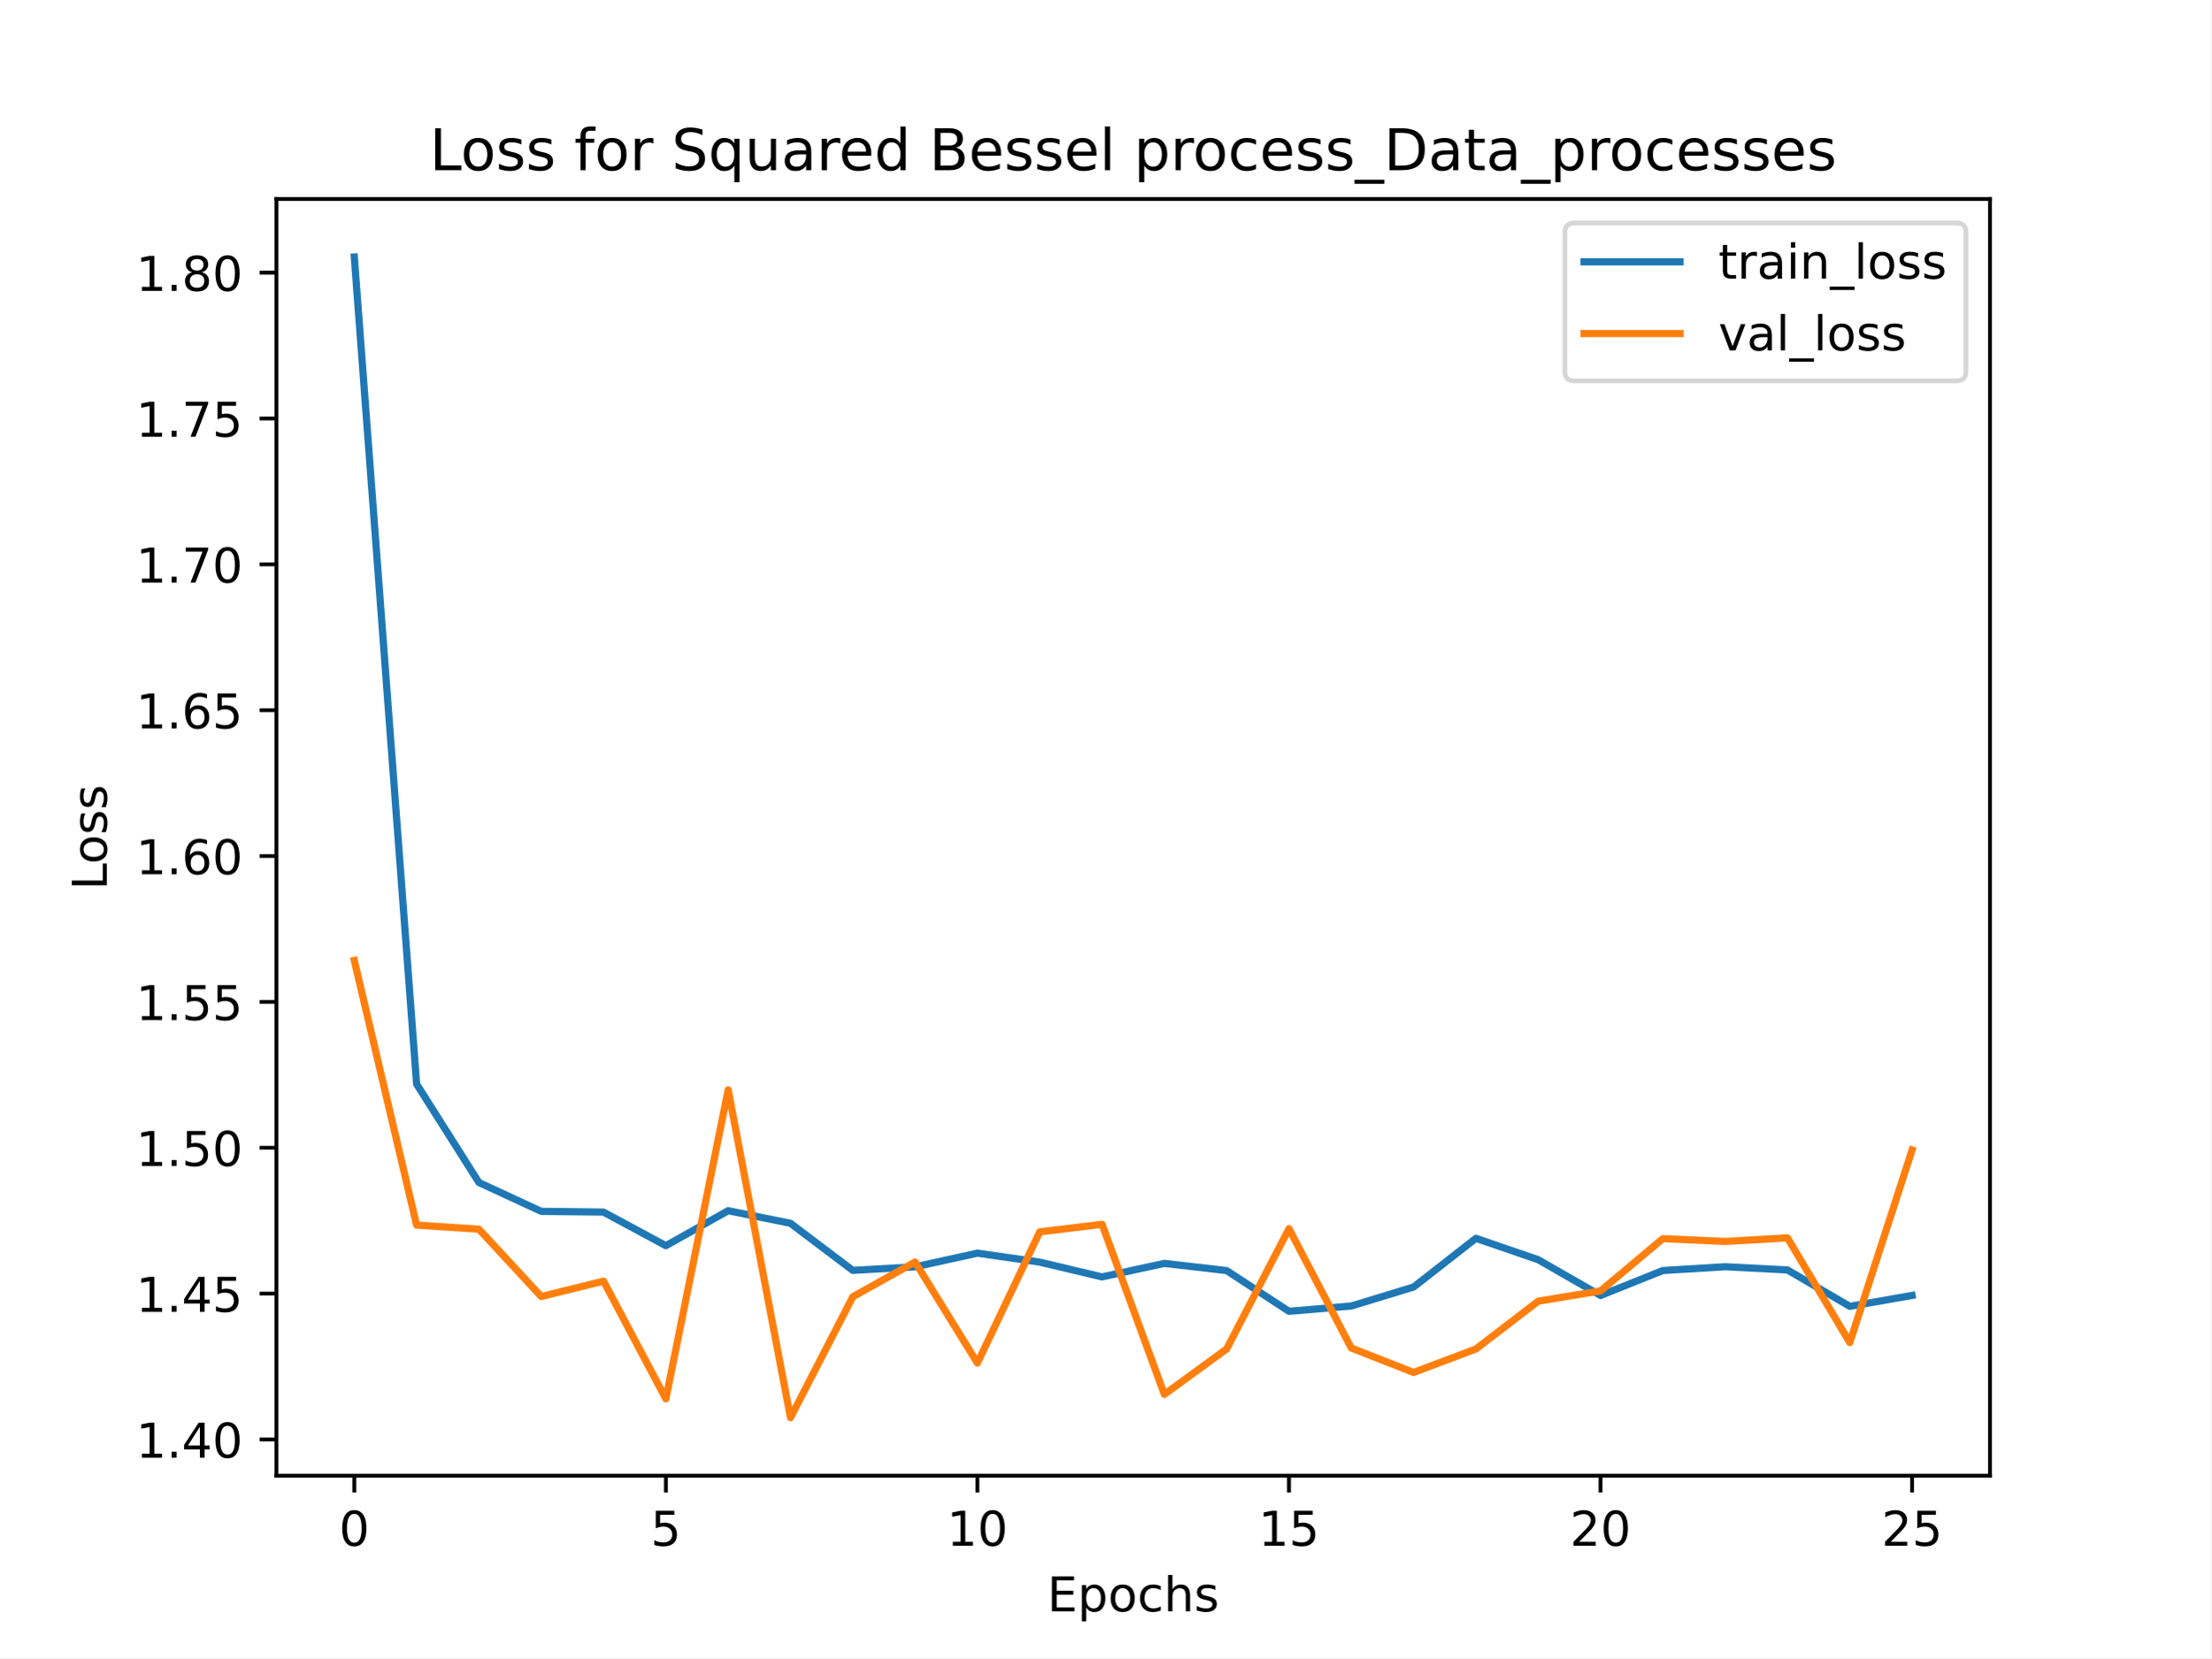
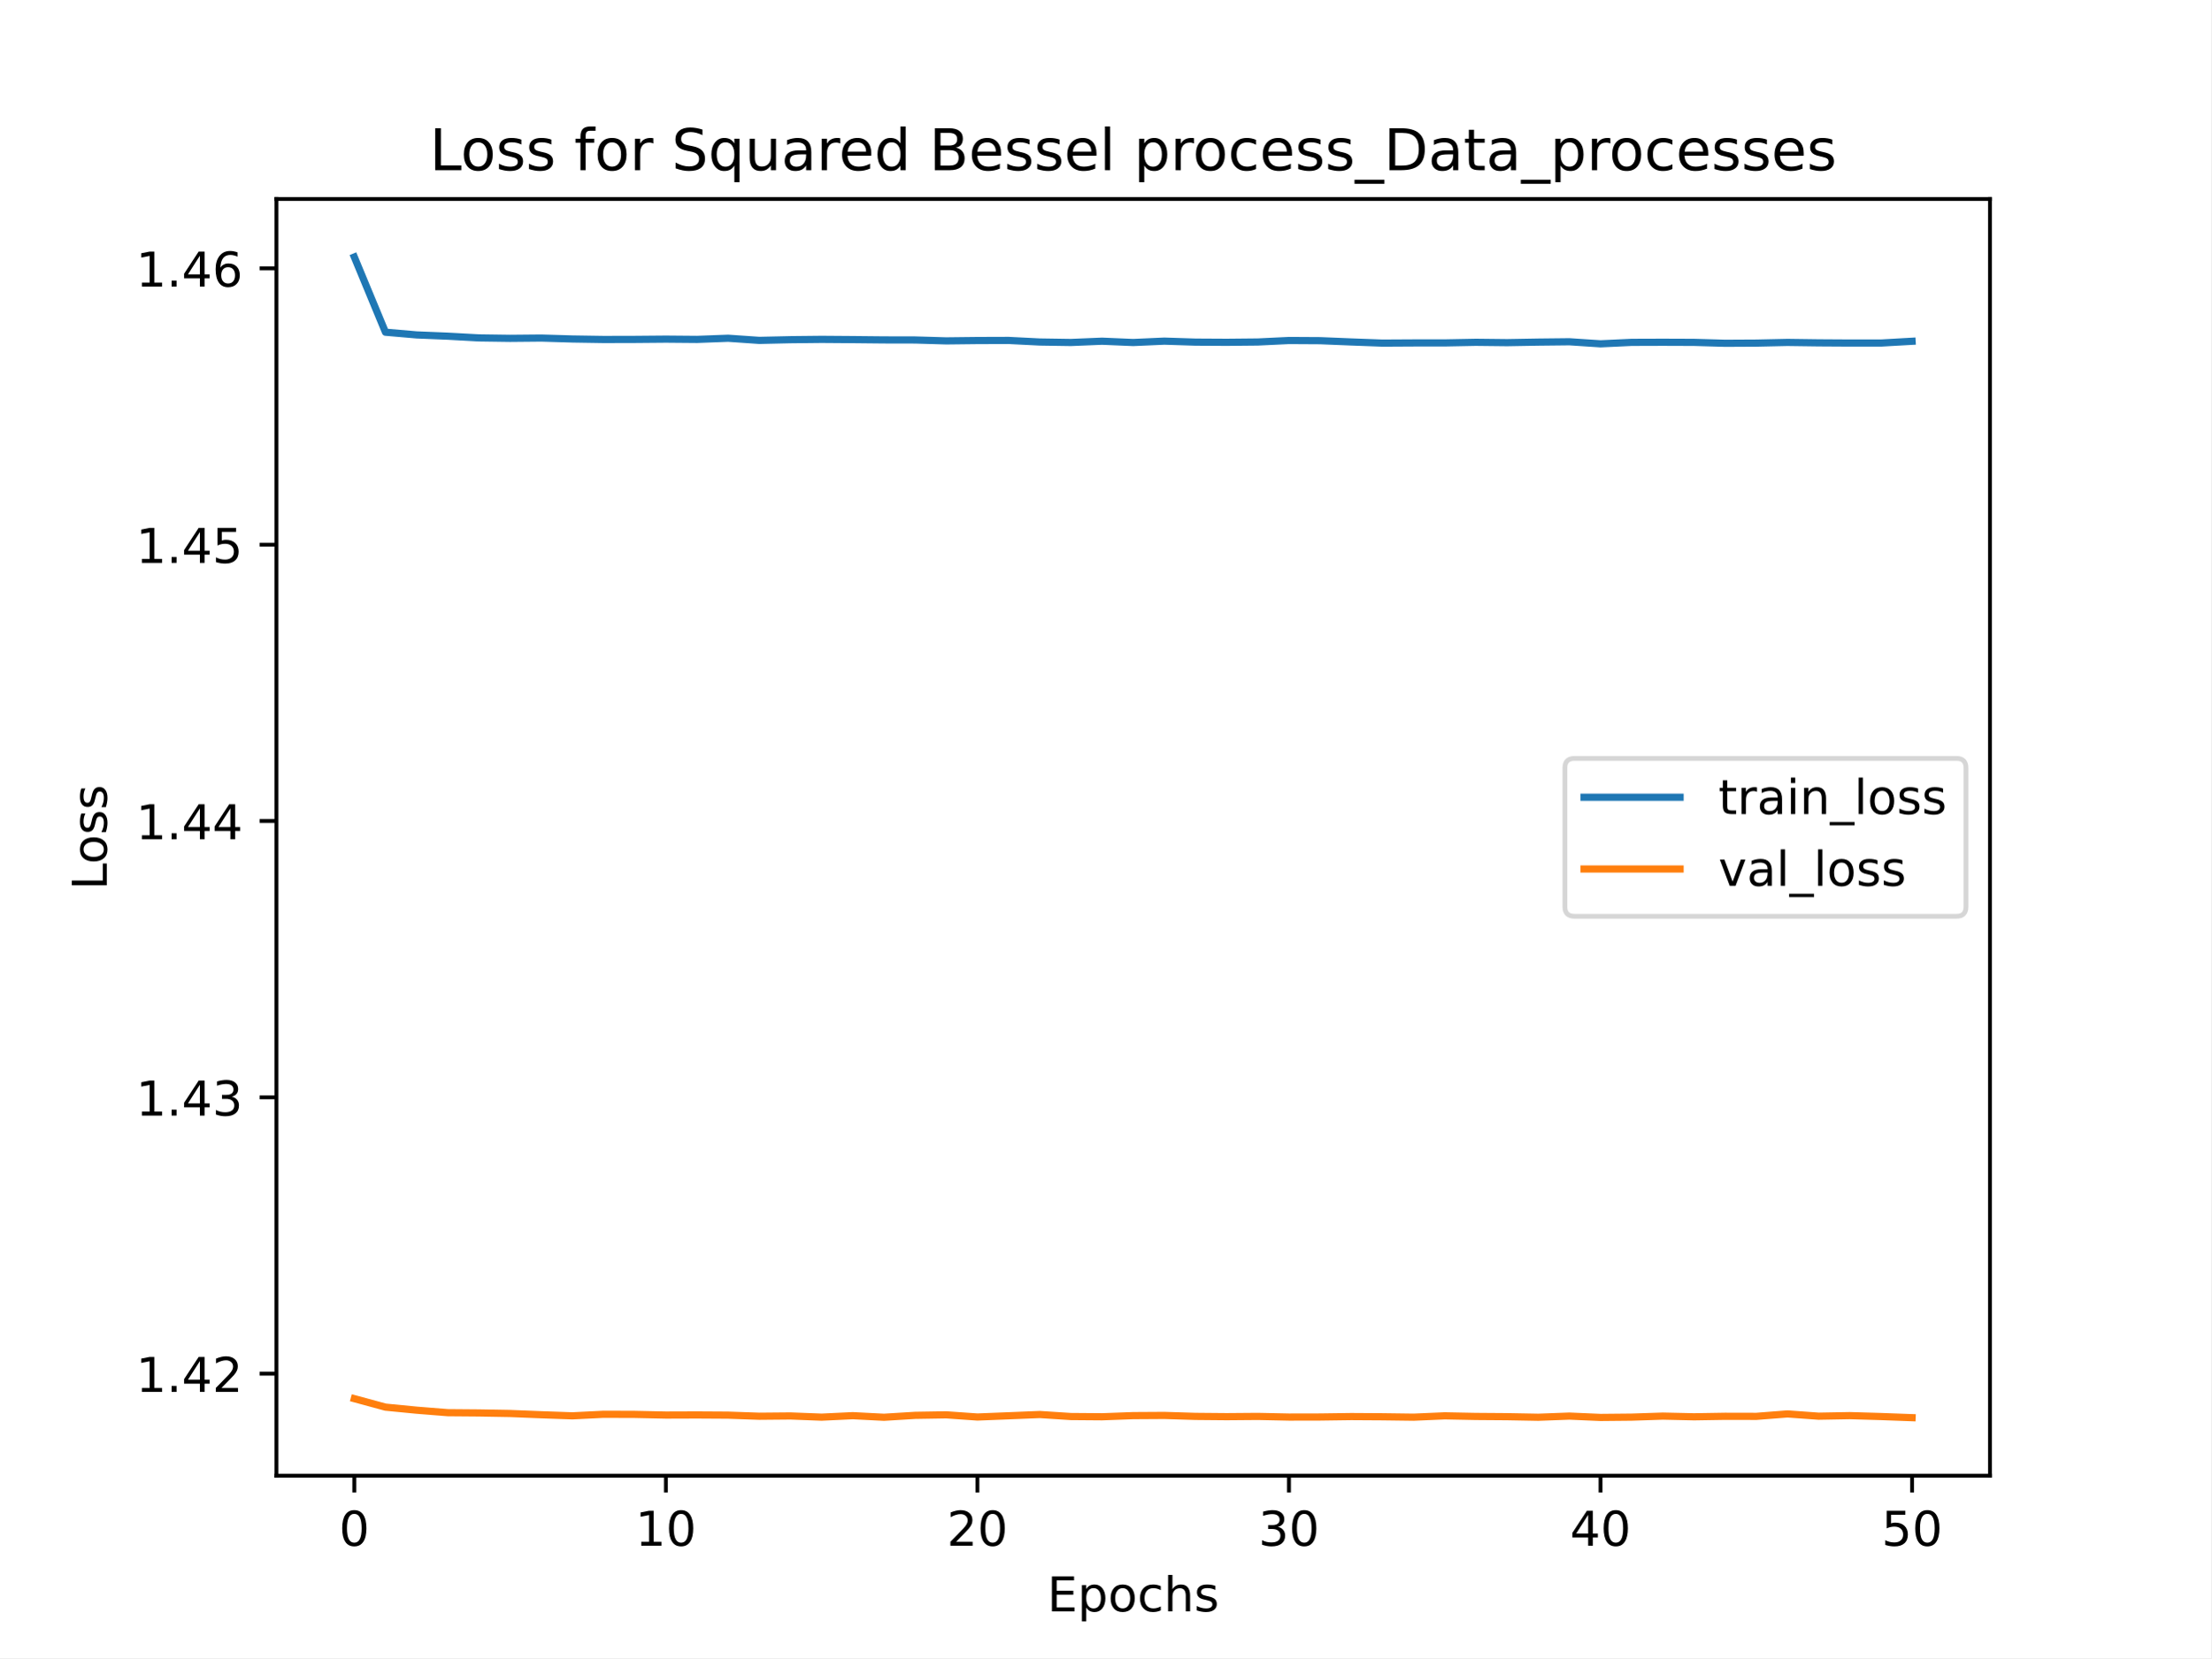
<svg xmlns="http://www.w3.org/2000/svg" xmlns:xlink="http://www.w3.org/1999/xlink" width="460.8pt" height="345.6pt" viewBox="0 0 460.8 345.6" version="1.1">
  <defs>
    <style type="text/css">*{stroke-linejoin: round; stroke-linecap: butt}</style>
  </defs>
  <g id="figure_1">
    <g id="patch_1">
      <path d="M 0 345.6  L 460.8 345.6  L 460.8 0  L 0 0  z " style="fill: #ffffff" />
    </g>
    <g id="axes_1">
      <g id="patch_2">
        <path d="M 57.6 307.584  L 414.72 307.584  L 414.72 41.472  L 57.6 41.472  z " style="fill: #ffffff" />
      </g>
      <g id="matplotlib.axis_1">
        <g id="xtick_1">
          <g id="line2d_1">
            <defs>
-               <path id="m7acc3fcbbf" d="M 0 0  L 0 3.5  " style="stroke: #000000; stroke-width: 0.8" />
-             </defs>
-             <g>
-               <use xlink:href="#m7acc3fcbbf" x="73.833" y="307.584" style="stroke: #000000; stroke-width: 0.8" />
+               <path id="md1296227aa" d="M 0 0  L 0 3.5  " style="stroke: #000000; stroke-width: 0.8" />
+             </defs>
+             <g>
+               <use xlink:href="#md1296227aa" x="73.833" y="307.584" style="stroke: #000000; stroke-width: 0.8" />
            </g>
          </g>
          <g id="text_1">
            <g transform="translate(70.65148 322.1824) scale(0.1 -0.1)">
              <defs>
                <path id="DejaVuSans-30" d="M 2034 4250  Q 1547 4250 1301 3770  Q 1056 3291 1056 2328  Q 1056 1369 1301 889  Q 1547 409 2034 409  Q 2525 409 2770 889  Q 3016 1369 3016 2328  Q 3016 3291 2770 3770  Q 2525 4250 2034 4250  z M 2034 4750  Q 2819 4750 3233 4129  Q 3647 3509 3647 2328  Q 3647 1150 3233 529  Q 2819 -91 2034 -91  Q 1250 -91 836 529  Q 422 1150 422 2328  Q 422 3509 836 4129  Q 1250 4750 2034 4750  z " transform="scale(0.015625)" />
              </defs>
              <use xlink:href="#DejaVuSans-30" />
            </g>
          </g>
        </g>
        <g id="xtick_2">
          <g id="line2d_2">
            <g>
-               <use xlink:href="#m7acc3fcbbf" x="138.764" y="307.584" style="stroke: #000000; stroke-width: 0.8" />
+               <use xlink:href="#md1296227aa" x="138.764" y="307.584" style="stroke: #000000; stroke-width: 0.8" />
            </g>
          </g>
          <g id="text_2">
-             <g transform="translate(135.5824 322.1824) scale(0.1 -0.1)">
-               <defs>
-                 <path id="DejaVuSans-35" d="M 691 4666  L 3169 4666  L 3169 4134  L 1269 4134  L 1269 2991  Q 1406 3038 1543 3061  Q 1681 3084 1819 3084  Q 2600 3084 3056 2656  Q 3513 2228 3513 1497  Q 3513 744 3044 326  Q 2575 -91 1722 -91  Q 1428 -91 1123 -41  Q 819 9 494 109  L 494 744  Q 775 591 1075 516  Q 1375 441 1709 441  Q 2250 441 2565 725  Q 2881 1009 2881 1497  Q 2881 1984 2565 2268  Q 2250 2553 1709 2553  Q 1456 2553 1204 2497  Q 953 2441 691 2322  L 691 4666  z " transform="scale(0.015625)" />
-               </defs>
-               <use xlink:href="#DejaVuSans-35" />
+             <g transform="translate(132.4011 322.1824) scale(0.1 -0.1)">
+               <defs>
+                 <path id="DejaVuSans-31" d="M 794 531  L 1825 531  L 1825 4091  L 703 3866  L 703 4441  L 1819 4666  L 2450 4666  L 2450 531  L 3481 531  L 3481 0  L 794 0  L 794 531  z " transform="scale(0.015625)" />
+               </defs>
+               <use xlink:href="#DejaVuSans-31" />
+               <use xlink:href="#DejaVuSans-30" transform="translate(63.62305 0)" />
            </g>
          </g>
        </g>
        <g id="xtick_3">
          <g id="line2d_3">
            <g>
-               <use xlink:href="#m7acc3fcbbf" x="203.695" y="307.584" style="stroke: #000000; stroke-width: 0.8" />
+               <use xlink:href="#md1296227aa" x="203.695" y="307.584" style="stroke: #000000; stroke-width: 0.8" />
            </g>
          </g>
          <g id="text_3">
            <g transform="translate(197.332 322.1824) scale(0.1 -0.1)">
              <defs>
-                 <path id="DejaVuSans-31" d="M 794 531  L 1825 531  L 1825 4091  L 703 3866  L 703 4441  L 1819 4666  L 2450 4666  L 2450 531  L 3481 531  L 3481 0  L 794 0  L 794 531  z " transform="scale(0.015625)" />
-               </defs>
-               <use xlink:href="#DejaVuSans-31" />
+                 <path id="DejaVuSans-32" d="M 1228 531  L 3431 531  L 3431 0  L 469 0  L 469 531  Q 828 903 1448 1529  Q 2069 2156 2228 2338  Q 2531 2678 2651 2914  Q 2772 3150 2772 3378  Q 2772 3750 2511 3984  Q 2250 4219 1831 4219  Q 1534 4219 1204 4116  Q 875 4013 500 3803  L 500 4441  Q 881 4594 1212 4672  Q 1544 4750 1819 4750  Q 2544 4750 2975 4387  Q 3406 4025 3406 3419  Q 3406 3131 3298 2873  Q 3191 2616 2906 2266  Q 2828 2175 2409 1742  Q 1991 1309 1228 531  z " transform="scale(0.015625)" />
+               </defs>
+               <use xlink:href="#DejaVuSans-32" />
              <use xlink:href="#DejaVuSans-30" transform="translate(63.62305 0)" />
            </g>
          </g>
        </g>
        <g id="xtick_4">
          <g id="line2d_4">
            <g>
-               <use xlink:href="#m7acc3fcbbf" x="268.625" y="307.584" style="stroke: #000000; stroke-width: 0.8" />
+               <use xlink:href="#md1296227aa" x="268.625" y="307.584" style="stroke: #000000; stroke-width: 0.8" />
            </g>
          </g>
          <g id="text_4">
            <g transform="translate(262.263 322.1824) scale(0.1 -0.1)">
-               <use xlink:href="#DejaVuSans-31" />
-               <use xlink:href="#DejaVuSans-35" transform="translate(63.62305 0)" />
+               <defs>
+                 <path id="DejaVuSans-33" d="M 2597 2516  Q 3050 2419 3304 2112  Q 3559 1806 3559 1356  Q 3559 666 3084 287  Q 2609 -91 1734 -91  Q 1441 -91 1130 -33  Q 819 25 488 141  L 488 750  Q 750 597 1062 519  Q 1375 441 1716 441  Q 2309 441 2620 675  Q 2931 909 2931 1356  Q 2931 1769 2642 2001  Q 2353 2234 1838 2234  L 1294 2234  L 1294 2753  L 1863 2753  Q 2328 2753 2575 2939  Q 2822 3125 2822 3475  Q 2822 3834 2567 4026  Q 2313 4219 1838 4219  Q 1578 4219 1281 4162  Q 984 4106 628 3988  L 628 4550  Q 988 4650 1302 4700  Q 1616 4750 1894 4750  Q 2613 4750 3031 4423  Q 3450 4097 3450 3541  Q 3450 3153 3228 2886  Q 3006 2619 2597 2516  z " transform="scale(0.015625)" />
+               </defs>
+               <use xlink:href="#DejaVuSans-33" />
+               <use xlink:href="#DejaVuSans-30" transform="translate(63.62305 0)" />
            </g>
          </g>
        </g>
        <g id="xtick_5">
          <g id="line2d_5">
            <g>
-               <use xlink:href="#m7acc3fcbbf" x="333.556" y="307.584" style="stroke: #000000; stroke-width: 0.8" />
+               <use xlink:href="#md1296227aa" x="333.556" y="307.584" style="stroke: #000000; stroke-width: 0.8" />
            </g>
          </g>
          <g id="text_5">
            <g transform="translate(327.1939 322.1824) scale(0.1 -0.1)">
              <defs>
-                 <path id="DejaVuSans-32" d="M 1228 531  L 3431 531  L 3431 0  L 469 0  L 469 531  Q 828 903 1448 1529  Q 2069 2156 2228 2338  Q 2531 2678 2651 2914  Q 2772 3150 2772 3378  Q 2772 3750 2511 3984  Q 2250 4219 1831 4219  Q 1534 4219 1204 4116  Q 875 4013 500 3803  L 500 4441  Q 881 4594 1212 4672  Q 1544 4750 1819 4750  Q 2544 4750 2975 4387  Q 3406 4025 3406 3419  Q 3406 3131 3298 2873  Q 3191 2616 2906 2266  Q 2828 2175 2409 1742  Q 1991 1309 1228 531  z " transform="scale(0.015625)" />
-               </defs>
-               <use xlink:href="#DejaVuSans-32" />
+                 <path id="DejaVuSans-34" d="M 2419 4116  L 825 1625  L 2419 1625  L 2419 4116  z M 2253 4666  L 3047 4666  L 3047 1625  L 3713 1625  L 3713 1100  L 3047 1100  L 3047 0  L 2419 0  L 2419 1100  L 313 1100  L 313 1709  L 2253 4666  z " transform="scale(0.015625)" />
+               </defs>
+               <use xlink:href="#DejaVuSans-34" />
              <use xlink:href="#DejaVuSans-30" transform="translate(63.62305 0)" />
            </g>
          </g>
        </g>
        <g id="xtick_6">
          <g id="line2d_6">
            <g>
-               <use xlink:href="#m7acc3fcbbf" x="398.487" y="307.584" style="stroke: #000000; stroke-width: 0.8" />
+               <use xlink:href="#md1296227aa" x="398.487" y="307.584" style="stroke: #000000; stroke-width: 0.8" />
            </g>
          </g>
          <g id="text_6">
            <g transform="translate(392.1248 322.1824) scale(0.1 -0.1)">
-               <use xlink:href="#DejaVuSans-32" />
-               <use xlink:href="#DejaVuSans-35" transform="translate(63.62305 0)" />
+               <defs>
+                 <path id="DejaVuSans-35" d="M 691 4666  L 3169 4666  L 3169 4134  L 1269 4134  L 1269 2991  Q 1406 3038 1543 3061  Q 1681 3084 1819 3084  Q 2600 3084 3056 2656  Q 3513 2228 3513 1497  Q 3513 744 3044 326  Q 2575 -91 1722 -91  Q 1428 -91 1123 -41  Q 819 9 494 109  L 494 744  Q 775 591 1075 516  Q 1375 441 1709 441  Q 2250 441 2565 725  Q 2881 1009 2881 1497  Q 2881 1984 2565 2268  Q 2250 2553 1709 2553  Q 1456 2553 1204 2497  Q 953 2441 691 2322  L 691 4666  z " transform="scale(0.015625)" />
+               </defs>
+               <use xlink:href="#DejaVuSans-35" />
+               <use xlink:href="#DejaVuSans-30" transform="translate(63.62305 0)" />
            </g>
          </g>
        </g>
        <g id="text_7">
          <g transform="translate(218.2444 335.8606) scale(0.1 -0.1)">
            <defs>
              <path id="DejaVuSans-45" d="M 628 4666  L 3578 4666  L 3578 4134  L 1259 4134  L 1259 2753  L 3481 2753  L 3481 2222  L 1259 2222  L 1259 531  L 3634 531  L 3634 0  L 628 0  L 628 4666  z " transform="scale(0.015625)" />
              <path id="DejaVuSans-70" d="M 1159 525  L 1159 -1331  L 581 -1331  L 581 3500  L 1159 3500  L 1159 2969  Q 1341 3281 1617 3432  Q 1894 3584 2278 3584  Q 2916 3584 3314 3078  Q 3713 2572 3713 1747  Q 3713 922 3314 415  Q 2916 -91 2278 -91  Q 1894 -91 1617 61  Q 1341 213 1159 525  z M 3116 1747  Q 3116 2381 2855 2742  Q 2594 3103 2138 3103  Q 1681 3103 1420 2742  Q 1159 2381 1159 1747  Q 1159 1113 1420 752  Q 1681 391 2138 391  Q 2594 391 2855 752  Q 3116 1113 3116 1747  z " transform="scale(0.015625)" />
              <path id="DejaVuSans-6f" d="M 1959 3097  Q 1497 3097 1228 2736  Q 959 2375 959 1747  Q 959 1119 1226 758  Q 1494 397 1959 397  Q 2419 397 2687 759  Q 2956 1122 2956 1747  Q 2956 2369 2687 2733  Q 2419 3097 1959 3097  z M 1959 3584  Q 2709 3584 3137 3096  Q 3566 2609 3566 1747  Q 3566 888 3137 398  Q 2709 -91 1959 -91  Q 1206 -91 779 398  Q 353 888 353 1747  Q 353 2609 779 3096  Q 1206 3584 1959 3584  z " transform="scale(0.015625)" />
              <path id="DejaVuSans-63" d="M 3122 3366  L 3122 2828  Q 2878 2963 2633 3030  Q 2388 3097 2138 3097  Q 1578 3097 1268 2742  Q 959 2388 959 1747  Q 959 1106 1268 751  Q 1578 397 2138 397  Q 2388 397 2633 464  Q 2878 531 3122 666  L 3122 134  Q 2881 22 2623 -34  Q 2366 -91 2075 -91  Q 1284 -91 818 406  Q 353 903 353 1747  Q 353 2603 823 3093  Q 1294 3584 2113 3584  Q 2378 3584 2631 3529  Q 2884 3475 3122 3366  z " transform="scale(0.015625)" />
              <path id="DejaVuSans-68" d="M 3513 2113  L 3513 0  L 2938 0  L 2938 2094  Q 2938 2591 2744 2837  Q 2550 3084 2163 3084  Q 1697 3084 1428 2787  Q 1159 2491 1159 1978  L 1159 0  L 581 0  L 581 4863  L 1159 4863  L 1159 2956  Q 1366 3272 1645 3428  Q 1925 3584 2291 3584  Q 2894 3584 3203 3211  Q 3513 2838 3513 2113  z " transform="scale(0.015625)" />
              <path id="DejaVuSans-73" d="M 2834 3397  L 2834 2853  Q 2591 2978 2328 3040  Q 2066 3103 1784 3103  Q 1356 3103 1142 2972  Q 928 2841 928 2578  Q 928 2378 1081 2264  Q 1234 2150 1697 2047  L 1894 2003  Q 2506 1872 2764 1633  Q 3022 1394 3022 966  Q 3022 478 2636 193  Q 2250 -91 1575 -91  Q 1294 -91 989 -36  Q 684 19 347 128  L 347 722  Q 666 556 975 473  Q 1284 391 1588 391  Q 1994 391 2212 530  Q 2431 669 2431 922  Q 2431 1156 2273 1281  Q 2116 1406 1581 1522  L 1381 1569  Q 847 1681 609 1914  Q 372 2147 372 2553  Q 372 3047 722 3315  Q 1072 3584 1716 3584  Q 2034 3584 2315 3537  Q 2597 3491 2834 3397  z " transform="scale(0.015625)" />
            </defs>
            <use xlink:href="#DejaVuSans-45" />
            <use xlink:href="#DejaVuSans-70" transform="translate(63.18359 0)" />
            <use xlink:href="#DejaVuSans-6f" transform="translate(126.6602 0)" />
            <use xlink:href="#DejaVuSans-63" transform="translate(187.8418 0)" />
            <use xlink:href="#DejaVuSans-68" transform="translate(242.8223 0)" />
            <use xlink:href="#DejaVuSans-73" transform="translate(306.2012 0)" />
          </g>
        </g>
      </g>
      <g id="matplotlib.axis_2">
        <g id="ytick_1">
          <g id="line2d_7">
            <defs>
-               <path id="m0745a8a249" d="M 0 0  L -3.5 0  " style="stroke: #000000; stroke-width: 0.8" />
-             </defs>
-             <g>
-               <use xlink:href="#m0745a8a249" x="57.6" y="300.03" style="stroke: #000000; stroke-width: 0.8" />
+               <path id="md4b84c1c92" d="M 0 0  L -3.5 0  " style="stroke: #000000; stroke-width: 0.8" />
+             </defs>
+             <g>
+               <use xlink:href="#md4b84c1c92" x="57.6" y="286.322" style="stroke: #000000; stroke-width: 0.8" />
            </g>
          </g>
          <g id="text_8">
-             <g transform="translate(28.33438 303.8291) scale(0.1 -0.1)">
+             <g transform="translate(28.33438 290.121) scale(0.1 -0.1)">
              <defs>
                <path id="DejaVuSans-2e" d="M 684 794  L 1344 794  L 1344 0  L 684 0  L 684 794  z " transform="scale(0.015625)" />
-                 <path id="DejaVuSans-34" d="M 2419 4116  L 825 1625  L 2419 1625  L 2419 4116  z M 2253 4666  L 3047 4666  L 3047 1625  L 3713 1625  L 3713 1100  L 3047 1100  L 3047 0  L 2419 0  L 2419 1100  L 313 1100  L 313 1709  L 2253 4666  z " transform="scale(0.015625)" />
-               </defs>
-               <use xlink:href="#DejaVuSans-31" />
-               <use xlink:href="#DejaVuSans-2e" transform="translate(63.62305 0)" />
-               <use xlink:href="#DejaVuSans-34" transform="translate(95.41016 0)" />
-               <use xlink:href="#DejaVuSans-30" transform="translate(159.0332 0)" />
+               </defs>
+               <use xlink:href="#DejaVuSans-31" />
+               <use xlink:href="#DejaVuSans-2e" transform="translate(63.62305 0)" />
+               <use xlink:href="#DejaVuSans-34" transform="translate(95.41016 0)" />
+               <use xlink:href="#DejaVuSans-32" transform="translate(159.0332 0)" />
            </g>
          </g>
        </g>
        <g id="ytick_2">
          <g id="line2d_8">
            <g>
-               <use xlink:href="#m0745a8a249" x="57.6" y="269.629" style="stroke: #000000; stroke-width: 0.8" />
+               <use xlink:href="#md4b84c1c92" x="57.6" y="228.722" style="stroke: #000000; stroke-width: 0.8" />
            </g>
          </g>
          <g id="text_9">
-             <g transform="translate(28.33438 273.4279) scale(0.1 -0.1)">
-               <use xlink:href="#DejaVuSans-31" />
-               <use xlink:href="#DejaVuSans-2e" transform="translate(63.62305 0)" />
-               <use xlink:href="#DejaVuSans-34" transform="translate(95.41016 0)" />
-               <use xlink:href="#DejaVuSans-35" transform="translate(159.0332 0)" />
+             <g transform="translate(28.33438 232.5212) scale(0.1 -0.1)">
+               <use xlink:href="#DejaVuSans-31" />
+               <use xlink:href="#DejaVuSans-2e" transform="translate(63.62305 0)" />
+               <use xlink:href="#DejaVuSans-34" transform="translate(95.41016 0)" />
+               <use xlink:href="#DejaVuSans-33" transform="translate(159.0332 0)" />
            </g>
          </g>
        </g>
        <g id="ytick_3">
          <g id="line2d_9">
            <g>
-               <use xlink:href="#m0745a8a249" x="57.6" y="239.227" style="stroke: #000000; stroke-width: 0.8" />
+               <use xlink:href="#md4b84c1c92" x="57.6" y="171.122" style="stroke: #000000; stroke-width: 0.8" />
            </g>
          </g>
          <g id="text_10">
-             <g transform="translate(28.33438 243.0267) scale(0.1 -0.1)">
-               <use xlink:href="#DejaVuSans-31" />
-               <use xlink:href="#DejaVuSans-2e" transform="translate(63.62305 0)" />
-               <use xlink:href="#DejaVuSans-35" transform="translate(95.41016 0)" />
-               <use xlink:href="#DejaVuSans-30" transform="translate(159.0332 0)" />
+             <g transform="translate(28.33438 174.9215) scale(0.1 -0.1)">
+               <use xlink:href="#DejaVuSans-31" />
+               <use xlink:href="#DejaVuSans-2e" transform="translate(63.62305 0)" />
+               <use xlink:href="#DejaVuSans-34" transform="translate(95.41016 0)" />
+               <use xlink:href="#DejaVuSans-34" transform="translate(159.0332 0)" />
            </g>
          </g>
        </g>
        <g id="ytick_4">
          <g id="line2d_10">
            <g>
-               <use xlink:href="#m0745a8a249" x="57.6" y="208.826" style="stroke: #000000; stroke-width: 0.8" />
+               <use xlink:href="#md4b84c1c92" x="57.6" y="113.522" style="stroke: #000000; stroke-width: 0.8" />
            </g>
          </g>
          <g id="text_11">
-             <g transform="translate(28.33438 212.6254) scale(0.1 -0.1)">
-               <use xlink:href="#DejaVuSans-31" />
-               <use xlink:href="#DejaVuSans-2e" transform="translate(63.62305 0)" />
-               <use xlink:href="#DejaVuSans-35" transform="translate(95.41016 0)" />
+             <g transform="translate(28.33438 117.3217) scale(0.1 -0.1)">
+               <use xlink:href="#DejaVuSans-31" />
+               <use xlink:href="#DejaVuSans-2e" transform="translate(63.62305 0)" />
+               <use xlink:href="#DejaVuSans-34" transform="translate(95.41016 0)" />
              <use xlink:href="#DejaVuSans-35" transform="translate(159.0332 0)" />
            </g>
          </g>
        </g>
        <g id="ytick_5">
          <g id="line2d_11">
            <g>
-               <use xlink:href="#m0745a8a249" x="57.6" y="178.425" style="stroke: #000000; stroke-width: 0.8" />
+               <use xlink:href="#md4b84c1c92" x="57.6" y="55.923" style="stroke: #000000; stroke-width: 0.8" />
            </g>
          </g>
          <g id="text_12">
-             <g transform="translate(28.33438 182.2242) scale(0.1 -0.1)">
+             <g transform="translate(28.33438 59.72194) scale(0.1 -0.1)">
              <defs>
                <path id="DejaVuSans-36" d="M 2113 2584  Q 1688 2584 1439 2293  Q 1191 2003 1191 1497  Q 1191 994 1439 701  Q 1688 409 2113 409  Q 2538 409 2786 701  Q 3034 994 3034 1497  Q 3034 2003 2786 2293  Q 2538 2584 2113 2584  z M 3366 4563  L 3366 3988  Q 3128 4100 2886 4159  Q 2644 4219 2406 4219  Q 1781 4219 1451 3797  Q 1122 3375 1075 2522  Q 1259 2794 1537 2939  Q 1816 3084 2150 3084  Q 2853 3084 3261 2657  Q 3669 2231 3669 1497  Q 3669 778 3244 343  Q 2819 -91 2113 -91  Q 1303 -91 875 529  Q 447 1150 447 2328  Q 447 3434 972 4092  Q 1497 4750 2381 4750  Q 2619 4750 2861 4703  Q 3103 4656 3366 4563  z " transform="scale(0.015625)" />
              </defs>
              <use xlink:href="#DejaVuSans-31" />
              <use xlink:href="#DejaVuSans-2e" transform="translate(63.62305 0)" />
-               <use xlink:href="#DejaVuSans-36" transform="translate(95.41016 0)" />
-               <use xlink:href="#DejaVuSans-30" transform="translate(159.0332 0)" />
-             </g>
-           </g>
-         </g>
-         <g id="ytick_6">
-           <g id="line2d_12">
-             <g>
-               <use xlink:href="#m0745a8a249" x="57.6" y="148.024" style="stroke: #000000; stroke-width: 0.8" />
-             </g>
-           </g>
-           <g id="text_13">
-             <g transform="translate(28.33438 151.823) scale(0.1 -0.1)">
-               <use xlink:href="#DejaVuSans-31" />
-               <use xlink:href="#DejaVuSans-2e" transform="translate(63.62305 0)" />
-               <use xlink:href="#DejaVuSans-36" transform="translate(95.41016 0)" />
-               <use xlink:href="#DejaVuSans-35" transform="translate(159.0332 0)" />
-             </g>
-           </g>
-         </g>
-         <g id="ytick_7">
-           <g id="line2d_13">
-             <g>
-               <use xlink:href="#m0745a8a249" x="57.6" y="117.623" style="stroke: #000000; stroke-width: 0.8" />
-             </g>
-           </g>
-           <g id="text_14">
-             <g transform="translate(28.33438 121.4218) scale(0.1 -0.1)">
-               <defs>
-                 <path id="DejaVuSans-37" d="M 525 4666  L 3525 4666  L 3525 4397  L 1831 0  L 1172 0  L 2766 4134  L 525 4134  L 525 4666  z " transform="scale(0.015625)" />
-               </defs>
-               <use xlink:href="#DejaVuSans-31" />
-               <use xlink:href="#DejaVuSans-2e" transform="translate(63.62305 0)" />
-               <use xlink:href="#DejaVuSans-37" transform="translate(95.41016 0)" />
-               <use xlink:href="#DejaVuSans-30" transform="translate(159.0332 0)" />
-             </g>
-           </g>
-         </g>
-         <g id="ytick_8">
-           <g id="line2d_14">
-             <g>
-               <use xlink:href="#m0745a8a249" x="57.6" y="87.221" style="stroke: #000000; stroke-width: 0.8" />
-             </g>
-           </g>
-           <g id="text_15">
-             <g transform="translate(28.33438 91.0206) scale(0.1 -0.1)">
-               <use xlink:href="#DejaVuSans-31" />
-               <use xlink:href="#DejaVuSans-2e" transform="translate(63.62305 0)" />
-               <use xlink:href="#DejaVuSans-37" transform="translate(95.41016 0)" />
-               <use xlink:href="#DejaVuSans-35" transform="translate(159.0332 0)" />
-             </g>
-           </g>
-         </g>
-         <g id="ytick_9">
-           <g id="line2d_15">
-             <g>
-               <use xlink:href="#m0745a8a249" x="57.6" y="56.82" style="stroke: #000000; stroke-width: 0.8" />
-             </g>
-           </g>
-           <g id="text_16">
-             <g transform="translate(28.33438 60.61939) scale(0.1 -0.1)">
-               <defs>
-                 <path id="DejaVuSans-38" d="M 2034 2216  Q 1584 2216 1326 1975  Q 1069 1734 1069 1313  Q 1069 891 1326 650  Q 1584 409 2034 409  Q 2484 409 2743 651  Q 3003 894 3003 1313  Q 3003 1734 2745 1975  Q 2488 2216 2034 2216  z M 1403 2484  Q 997 2584 770 2862  Q 544 3141 544 3541  Q 544 4100 942 4425  Q 1341 4750 2034 4750  Q 2731 4750 3128 4425  Q 3525 4100 3525 3541  Q 3525 3141 3298 2862  Q 3072 2584 2669 2484  Q 3125 2378 3379 2068  Q 3634 1759 3634 1313  Q 3634 634 3220 271  Q 2806 -91 2034 -91  Q 1263 -91 848 271  Q 434 634 434 1313  Q 434 1759 690 2068  Q 947 2378 1403 2484  z M 1172 3481  Q 1172 3119 1398 2916  Q 1625 2713 2034 2713  Q 2441 2713 2670 2916  Q 2900 3119 2900 3481  Q 2900 3844 2670 4047  Q 2441 4250 2034 4250  Q 1625 4250 1398 4047  Q 1172 3844 1172 3481  z " transform="scale(0.015625)" />
-               </defs>
-               <use xlink:href="#DejaVuSans-31" />
-               <use xlink:href="#DejaVuSans-2e" transform="translate(63.62305 0)" />
-               <use xlink:href="#DejaVuSans-38" transform="translate(95.41016 0)" />
-               <use xlink:href="#DejaVuSans-30" transform="translate(159.0332 0)" />
-             </g>
-           </g>
-         </g>
-         <g id="text_17">
+               <use xlink:href="#DejaVuSans-34" transform="translate(95.41016 0)" />
+               <use xlink:href="#DejaVuSans-36" transform="translate(159.0332 0)" />
+             </g>
+           </g>
+         </g>
+         <g id="text_13">
          <g transform="translate(22.25469 185.4952) rotate(-90) scale(0.1 -0.1)">
            <defs>
              <path id="DejaVuSans-4c" d="M 628 4666  L 1259 4666  L 1259 531  L 3531 531  L 3531 0  L 628 0  L 628 4666  z " transform="scale(0.015625)" />
            </defs>
            <use xlink:href="#DejaVuSans-4c" />
            <use xlink:href="#DejaVuSans-6f" transform="translate(53.96289 0)" />
            <use xlink:href="#DejaVuSans-73" transform="translate(115.1445 0)" />
            <use xlink:href="#DejaVuSans-73" transform="translate(167.2441 0)" />
          </g>
        </g>
      </g>
-       <g id="line2d_16">
-         <path d="M 73.833 53.568  L 86.819 225.948  L 99.805 246.476  L 112.791 252.483  L 125.777 252.641  L 138.764 259.646  L 151.75 252.352  L 164.736 254.978  L 177.722 264.788  L 190.708 264.05  L 203.695 261.197  L 216.681 263.07  L 229.667 266.149  L 242.653 263.332  L 255.639 264.833  L 268.625 273.319  L 281.612 272.216  L 294.598 268.257  L 307.584 258.106  L 320.57 262.566  L 333.556 270.018  L 346.543 264.818  L 359.529 264.03  L 372.515 264.702  L 385.501 272.286  L 398.487 270.009  " clip-path="url(#p8389b4bc6a)" style="fill: none; stroke: #1f77b4; stroke-width: 1.5; stroke-linecap: square" />
-       </g>
-       <g id="line2d_17">
-         <path d="M 73.833 200.183  L 86.819 255.35  L 99.805 256.206  L 112.791 270.234  L 125.777 267.035  L 138.764 291.555  L 151.75 227.162  L 164.736 295.488  L 177.722 270.29  L 190.708 263.043  L 203.695 284.101  L 216.681 256.773  L 229.667 255.186  L 242.653 290.626  L 255.639 281.165  L 268.625 256.101  L 281.612 280.969  L 294.598 286.063  L 307.584 281.168  L 320.57 271.21  L 333.556 269.07  L 346.543 258.172  L 359.529 258.753  L 372.515 258.015  L 385.501 279.833  L 398.487 239.689  " clip-path="url(#p8389b4bc6a)" style="fill: none; stroke: #ff7f0e; stroke-width: 1.5; stroke-linecap: square" />
+       <g id="line2d_12">
+         <path d="M 73.833 53.568  L 80.326 69.238  L 86.819 69.802  L 93.312 70.065  L 99.805 70.423  L 106.298 70.516  L 112.791 70.455  L 119.284 70.651  L 125.777 70.753  L 132.271 70.738  L 138.764 70.681  L 145.257 70.738  L 151.75 70.494  L 158.243 70.944  L 164.736 70.798  L 171.229 70.729  L 177.722 70.779  L 184.215 70.845  L 190.708 70.859  L 197.201 71.05  L 203.695 70.976  L 210.188 70.955  L 216.681 71.282  L 223.174 71.382  L 229.667 71.115  L 236.16 71.389  L 242.653 71.101  L 249.146 71.307  L 255.639 71.344  L 262.132 71.281  L 268.625 70.97  L 275.119 71.008  L 281.612 71.272  L 288.105 71.509  L 294.598 71.472  L 301.091 71.469  L 307.584 71.344  L 314.077 71.417  L 320.57 71.302  L 327.063 71.231  L 333.556 71.659  L 340.049 71.355  L 346.543 71.334  L 353.036 71.358  L 359.529 71.544  L 366.022 71.51  L 372.515 71.368  L 379.008 71.456  L 385.501 71.496  L 391.994 71.496  L 398.487 71.129  " clip-path="url(#pa678977a8f)" style="fill: none; stroke: #1f77b4; stroke-width: 1.5; stroke-linecap: square" />
+       </g>
+       <g id="line2d_13">
+         <path d="M 73.833 291.526  L 80.326 293.293  L 86.819 293.926  L 93.312 294.451  L 99.805 294.505  L 106.298 294.62  L 112.791 294.879  L 119.284 295.105  L 125.777 294.784  L 132.271 294.806  L 138.764 294.946  L 145.257 294.924  L 151.75 294.963  L 158.243 295.19  L 164.736 295.131  L 171.229 295.38  L 177.722 295.072  L 184.215 295.404  L 190.708 295.004  L 197.201 294.897  L 203.695 295.351  L 210.188 295.094  L 216.681 294.83  L 223.174 295.25  L 229.667 295.301  L 236.16 295.06  L 242.653 295.02  L 249.146 295.221  L 255.639 295.279  L 262.132 295.226  L 268.625 295.362  L 275.119 295.348  L 281.612 295.259  L 288.105 295.3  L 294.598 295.386  L 301.091 295.105  L 307.584 295.233  L 314.077 295.281  L 320.57 295.401  L 327.063 295.158  L 333.556 295.439  L 340.049 295.375  L 346.543 295.161  L 353.036 295.306  L 359.529 295.201  L 366.022 295.215  L 372.515 294.708  L 379.008 295.18  L 385.501 295.062  L 391.994 295.25  L 398.487 295.488  " clip-path="url(#pa678977a8f)" style="fill: none; stroke: #ff7f0e; stroke-width: 1.5; stroke-linecap: square" />
      </g>
      <g id="patch_3">
        <path d="M 57.6 307.584  L 57.6 41.472  " style="fill: none; stroke: #000000; stroke-width: 0.8; stroke-linejoin: miter; stroke-linecap: square" />
      </g>
      <g id="patch_4">
        <path d="M 414.72 307.584  L 414.72 41.472  " style="fill: none; stroke: #000000; stroke-width: 0.8; stroke-linejoin: miter; stroke-linecap: square" />
      </g>
      <g id="patch_5">
        <path d="M 57.6 307.584  L 414.72 307.584  " style="fill: none; stroke: #000000; stroke-width: 0.8; stroke-linejoin: miter; stroke-linecap: square" />
      </g>
      <g id="patch_6">
        <path d="M 57.6 41.472  L 414.72 41.472  " style="fill: none; stroke: #000000; stroke-width: 0.8; stroke-linejoin: miter; stroke-linecap: square" />
      </g>
-       <g id="text_18">
+       <g id="text_14">
        <g transform="translate(89.52187 35.472) scale(0.12 -0.12)">
          <defs>
            <path id="DejaVuSans-20" transform="scale(0.015625)" />
            <path id="DejaVuSans-66" d="M 2375 4863  L 2375 4384  L 1825 4384  Q 1516 4384 1395 4259  Q 1275 4134 1275 3809  L 1275 3500  L 2222 3500  L 2222 3053  L 1275 3053  L 1275 0  L 697 0  L 697 3053  L 147 3053  L 147 3500  L 697 3500  L 697 3744  Q 697 4328 969 4595  Q 1241 4863 1831 4863  L 2375 4863  z " transform="scale(0.015625)" />
            <path id="DejaVuSans-72" d="M 2631 2963  Q 2534 3019 2420 3045  Q 2306 3072 2169 3072  Q 1681 3072 1420 2755  Q 1159 2438 1159 1844  L 1159 0  L 581 0  L 581 3500  L 1159 3500  L 1159 2956  Q 1341 3275 1631 3429  Q 1922 3584 2338 3584  Q 2397 3584 2469 3576  Q 2541 3569 2628 3553  L 2631 2963  z " transform="scale(0.015625)" />
            <path id="DejaVuSans-53" d="M 3425 4513  L 3425 3897  Q 3066 4069 2747 4153  Q 2428 4238 2131 4238  Q 1616 4238 1336 4038  Q 1056 3838 1056 3469  Q 1056 3159 1242 3001  Q 1428 2844 1947 2747  L 2328 2669  Q 3034 2534 3370 2195  Q 3706 1856 3706 1288  Q 3706 609 3251 259  Q 2797 -91 1919 -91  Q 1588 -91 1214 -16  Q 841 59 441 206  L 441 856  Q 825 641 1194 531  Q 1563 422 1919 422  Q 2459 422 2753 634  Q 3047 847 3047 1241  Q 3047 1584 2836 1778  Q 2625 1972 2144 2069  L 1759 2144  Q 1053 2284 737 2584  Q 422 2884 422 3419  Q 422 4038 858 4394  Q 1294 4750 2059 4750  Q 2388 4750 2728 4690  Q 3069 4631 3425 4513  z " transform="scale(0.015625)" />
            <path id="DejaVuSans-71" d="M 947 1747  Q 947 1113 1208 752  Q 1469 391 1925 391  Q 2381 391 2643 752  Q 2906 1113 2906 1747  Q 2906 2381 2643 2742  Q 2381 3103 1925 3103  Q 1469 3103 1208 2742  Q 947 2381 947 1747  z M 2906 525  Q 2725 213 2448 61  Q 2172 -91 1784 -91  Q 1150 -91 751 415  Q 353 922 353 1747  Q 353 2572 751 3078  Q 1150 3584 1784 3584  Q 2172 3584 2448 3432  Q 2725 3281 2906 2969  L 2906 3500  L 3481 3500  L 3481 -1331  L 2906 -1331  L 2906 525  z " transform="scale(0.015625)" />
            <path id="DejaVuSans-75" d="M 544 1381  L 544 3500  L 1119 3500  L 1119 1403  Q 1119 906 1312 657  Q 1506 409 1894 409  Q 2359 409 2629 706  Q 2900 1003 2900 1516  L 2900 3500  L 3475 3500  L 3475 0  L 2900 0  L 2900 538  Q 2691 219 2414 64  Q 2138 -91 1772 -91  Q 1169 -91 856 284  Q 544 659 544 1381  z M 1991 3584  L 1991 3584  z " transform="scale(0.015625)" />
            <path id="DejaVuSans-61" d="M 2194 1759  Q 1497 1759 1228 1600  Q 959 1441 959 1056  Q 959 750 1161 570  Q 1363 391 1709 391  Q 2188 391 2477 730  Q 2766 1069 2766 1631  L 2766 1759  L 2194 1759  z M 3341 1997  L 3341 0  L 2766 0  L 2766 531  Q 2569 213 2275 61  Q 1981 -91 1556 -91  Q 1019 -91 701 211  Q 384 513 384 1019  Q 384 1609 779 1909  Q 1175 2209 1959 2209  L 2766 2209  L 2766 2266  Q 2766 2663 2505 2880  Q 2244 3097 1772 3097  Q 1472 3097 1187 3025  Q 903 2953 641 2809  L 641 3341  Q 956 3463 1253 3523  Q 1550 3584 1831 3584  Q 2591 3584 2966 3190  Q 3341 2797 3341 1997  z " transform="scale(0.015625)" />
            <path id="DejaVuSans-65" d="M 3597 1894  L 3597 1613  L 953 1613  Q 991 1019 1311 708  Q 1631 397 2203 397  Q 2534 397 2845 478  Q 3156 559 3463 722  L 3463 178  Q 3153 47 2828 -22  Q 2503 -91 2169 -91  Q 1331 -91 842 396  Q 353 884 353 1716  Q 353 2575 817 3079  Q 1281 3584 2069 3584  Q 2775 3584 3186 3129  Q 3597 2675 3597 1894  z M 3022 2063  Q 3016 2534 2758 2815  Q 2500 3097 2075 3097  Q 1594 3097 1305 2825  Q 1016 2553 972 2059  L 3022 2063  z " transform="scale(0.015625)" />
            <path id="DejaVuSans-64" d="M 2906 2969  L 2906 4863  L 3481 4863  L 3481 0  L 2906 0  L 2906 525  Q 2725 213 2448 61  Q 2172 -91 1784 -91  Q 1150 -91 751 415  Q 353 922 353 1747  Q 353 2572 751 3078  Q 1150 3584 1784 3584  Q 2172 3584 2448 3432  Q 2725 3281 2906 2969  z M 947 1747  Q 947 1113 1208 752  Q 1469 391 1925 391  Q 2381 391 2643 752  Q 2906 1113 2906 1747  Q 2906 2381 2643 2742  Q 2381 3103 1925 3103  Q 1469 3103 1208 2742  Q 947 2381 947 1747  z " transform="scale(0.015625)" />
            <path id="DejaVuSans-42" d="M 1259 2228  L 1259 519  L 2272 519  Q 2781 519 3026 730  Q 3272 941 3272 1375  Q 3272 1813 3026 2020  Q 2781 2228 2272 2228  L 1259 2228  z M 1259 4147  L 1259 2741  L 2194 2741  Q 2656 2741 2882 2914  Q 3109 3088 3109 3444  Q 3109 3797 2882 3972  Q 2656 4147 2194 4147  L 1259 4147  z M 628 4666  L 2241 4666  Q 2963 4666 3353 4366  Q 3744 4066 3744 3513  Q 3744 3084 3544 2831  Q 3344 2578 2956 2516  Q 3422 2416 3680 2098  Q 3938 1781 3938 1306  Q 3938 681 3513 340  Q 3088 0 2303 0  L 628 0  L 628 4666  z " transform="scale(0.015625)" />
            <path id="DejaVuSans-6c" d="M 603 4863  L 1178 4863  L 1178 0  L 603 0  L 603 4863  z " transform="scale(0.015625)" />
            <path id="DejaVuSans-5f" d="M 3263 -1063  L 3263 -1509  L -63 -1509  L -63 -1063  L 3263 -1063  z " transform="scale(0.015625)" />
            <path id="DejaVuSans-44" d="M 1259 4147  L 1259 519  L 2022 519  Q 2988 519 3436 956  Q 3884 1394 3884 2338  Q 3884 3275 3436 3711  Q 2988 4147 2022 4147  L 1259 4147  z M 628 4666  L 1925 4666  Q 3281 4666 3915 4102  Q 4550 3538 4550 2338  Q 4550 1131 3912 565  Q 3275 0 1925 0  L 628 0  L 628 4666  z " transform="scale(0.015625)" />
            <path id="DejaVuSans-74" d="M 1172 4494  L 1172 3500  L 2356 3500  L 2356 3053  L 1172 3053  L 1172 1153  Q 1172 725 1289 603  Q 1406 481 1766 481  L 2356 481  L 2356 0  L 1766 0  Q 1100 0 847 248  Q 594 497 594 1153  L 594 3053  L 172 3053  L 172 3500  L 594 3500  L 594 4494  L 1172 4494  z " transform="scale(0.015625)" />
          </defs>
          <use xlink:href="#DejaVuSans-4c" />
          <use xlink:href="#DejaVuSans-6f" transform="translate(53.96289 0)" />
          <use xlink:href="#DejaVuSans-73" transform="translate(115.1445 0)" />
          <use xlink:href="#DejaVuSans-73" transform="translate(167.2441 0)" />
          <use xlink:href="#DejaVuSans-20" transform="translate(219.3438 0)" />
          <use xlink:href="#DejaVuSans-66" transform="translate(251.1309 0)" />
          <use xlink:href="#DejaVuSans-6f" transform="translate(286.3359 0)" />
          <use xlink:href="#DejaVuSans-72" transform="translate(347.5176 0)" />
          <use xlink:href="#DejaVuSans-20" transform="translate(388.6309 0)" />
          <use xlink:href="#DejaVuSans-53" transform="translate(420.418 0)" />
          <use xlink:href="#DejaVuSans-71" transform="translate(483.8945 0)" />
          <use xlink:href="#DejaVuSans-75" transform="translate(547.3711 0)" />
          <use xlink:href="#DejaVuSans-61" transform="translate(610.75 0)" />
          <use xlink:href="#DejaVuSans-72" transform="translate(672.0293 0)" />
          <use xlink:href="#DejaVuSans-65" transform="translate(710.8926 0)" />
          <use xlink:href="#DejaVuSans-64" transform="translate(772.416 0)" />
          <use xlink:href="#DejaVuSans-20" transform="translate(835.8926 0)" />
          <use xlink:href="#DejaVuSans-42" transform="translate(867.6797 0)" />
          <use xlink:href="#DejaVuSans-65" transform="translate(936.2832 0)" />
          <use xlink:href="#DejaVuSans-73" transform="translate(997.8066 0)" />
          <use xlink:href="#DejaVuSans-73" transform="translate(1049.906 0)" />
          <use xlink:href="#DejaVuSans-65" transform="translate(1102.006 0)" />
          <use xlink:href="#DejaVuSans-6c" transform="translate(1163.529 0)" />
          <use xlink:href="#DejaVuSans-20" transform="translate(1191.312 0)" />
          <use xlink:href="#DejaVuSans-70" transform="translate(1223.1 0)" />
          <use xlink:href="#DejaVuSans-72" transform="translate(1286.576 0)" />
          <use xlink:href="#DejaVuSans-6f" transform="translate(1325.439 0)" />
          <use xlink:href="#DejaVuSans-63" transform="translate(1386.621 0)" />
          <use xlink:href="#DejaVuSans-65" transform="translate(1441.602 0)" />
          <use xlink:href="#DejaVuSans-73" transform="translate(1503.125 0)" />
          <use xlink:href="#DejaVuSans-73" transform="translate(1555.225 0)" />
          <use xlink:href="#DejaVuSans-5f" transform="translate(1607.324 0)" />
          <use xlink:href="#DejaVuSans-44" transform="translate(1657.324 0)" />
          <use xlink:href="#DejaVuSans-61" transform="translate(1734.326 0)" />
          <use xlink:href="#DejaVuSans-74" transform="translate(1795.605 0)" />
          <use xlink:href="#DejaVuSans-61" transform="translate(1834.814 0)" />
          <use xlink:href="#DejaVuSans-5f" transform="translate(1896.094 0)" />
          <use xlink:href="#DejaVuSans-70" transform="translate(1946.094 0)" />
          <use xlink:href="#DejaVuSans-72" transform="translate(2009.57 0)" />
          <use xlink:href="#DejaVuSans-6f" transform="translate(2048.434 0)" />
          <use xlink:href="#DejaVuSans-63" transform="translate(2109.615 0)" />
          <use xlink:href="#DejaVuSans-65" transform="translate(2164.596 0)" />
          <use xlink:href="#DejaVuSans-73" transform="translate(2226.119 0)" />
          <use xlink:href="#DejaVuSans-73" transform="translate(2278.219 0)" />
          <use xlink:href="#DejaVuSans-65" transform="translate(2330.318 0)" />
          <use xlink:href="#DejaVuSans-73" transform="translate(2391.842 0)" />
        </g>
      </g>
      <g id="legend_1">
        <g id="patch_7">
-           <path d="M 328.129 79.385  L 407.72 79.385  Q 409.72 79.385 409.72 77.385  L 409.72 48.472  Q 409.72 46.472 407.72 46.472  L 328.129 46.472  Q 326.129 46.472 326.129 48.472  L 326.129 77.385  Q 326.129 79.385 328.129 79.385  z " style="fill: #ffffff; opacity: 0.8; stroke: #cccccc; stroke-linejoin: miter" />
-         </g>
-         <g id="line2d_18">
-           <path d="M 330.129 54.57  L 340.129 54.57  L 350.129 54.57  " style="fill: none; stroke: #1f77b4; stroke-width: 1.5; stroke-linecap: square" />
-         </g>
-         <g id="text_19">
-           <g transform="translate(358.1294 58.07044) scale(0.1 -0.1)">
+           <path d="M 328.129 190.984  L 407.72 190.984  Q 409.72 190.984 409.72 188.984  L 409.72 160.072  Q 409.72 158.072 407.72 158.072  L 328.129 158.072  Q 326.129 158.072 326.129 160.072  L 326.129 188.984  Q 326.129 190.984 328.129 190.984  z " style="fill: #ffffff; opacity: 0.8; stroke: #cccccc; stroke-linejoin: miter" />
+         </g>
+         <g id="line2d_14">
+           <path d="M 330.129 166.17  L 340.129 166.17  L 350.129 166.17  " style="fill: none; stroke: #1f77b4; stroke-width: 1.5; stroke-linecap: square" />
+         </g>
+         <g id="text_15">
+           <g transform="translate(358.1294 169.6702) scale(0.1 -0.1)">
            <defs>
              <path id="DejaVuSans-69" d="M 603 3500  L 1178 3500  L 1178 0  L 603 0  L 603 3500  z M 603 4863  L 1178 4863  L 1178 4134  L 603 4134  L 603 4863  z " transform="scale(0.015625)" />
              <path id="DejaVuSans-6e" d="M 3513 2113  L 3513 0  L 2938 0  L 2938 2094  Q 2938 2591 2744 2837  Q 2550 3084 2163 3084  Q 1697 3084 1428 2787  Q 1159 2491 1159 1978  L 1159 0  L 581 0  L 581 3500  L 1159 3500  L 1159 2956  Q 1366 3272 1645 3428  Q 1925 3584 2291 3584  Q 2894 3584 3203 3211  Q 3513 2838 3513 2113  z " transform="scale(0.015625)" />
            </defs>
            <use xlink:href="#DejaVuSans-74" />
            <use xlink:href="#DejaVuSans-72" transform="translate(39.20898 0)" />
            <use xlink:href="#DejaVuSans-61" transform="translate(80.32227 0)" />
            <use xlink:href="#DejaVuSans-69" transform="translate(141.6016 0)" />
            <use xlink:href="#DejaVuSans-6e" transform="translate(169.3848 0)" />
            <use xlink:href="#DejaVuSans-5f" transform="translate(232.7637 0)" />
            <use xlink:href="#DejaVuSans-6c" transform="translate(282.7637 0)" />
            <use xlink:href="#DejaVuSans-6f" transform="translate(310.5469 0)" />
            <use xlink:href="#DejaVuSans-73" transform="translate(371.7285 0)" />
            <use xlink:href="#DejaVuSans-73" transform="translate(423.8281 0)" />
          </g>
        </g>
-         <g id="line2d_19">
-           <path d="M 330.129 69.527  L 340.129 69.527  L 350.129 69.527  " style="fill: none; stroke: #ff7f0e; stroke-width: 1.5; stroke-linecap: square" />
-         </g>
-         <g id="text_20">
-           <g transform="translate(358.1294 73.02669) scale(0.1 -0.1)">
+         <g id="line2d_15">
+           <path d="M 330.129 181.126  L 340.129 181.126  L 350.129 181.126  " style="fill: none; stroke: #ff7f0e; stroke-width: 1.5; stroke-linecap: square" />
+         </g>
+         <g id="text_16">
+           <g transform="translate(358.1294 184.6264) scale(0.1 -0.1)">
            <defs>
              <path id="DejaVuSans-76" d="M 191 3500  L 800 3500  L 1894 563  L 2988 3500  L 3597 3500  L 2284 0  L 1503 0  L 191 3500  z " transform="scale(0.015625)" />
            </defs>
            <use xlink:href="#DejaVuSans-76" />
            <use xlink:href="#DejaVuSans-61" transform="translate(59.17969 0)" />
            <use xlink:href="#DejaVuSans-6c" transform="translate(120.459 0)" />
            <use xlink:href="#DejaVuSans-5f" transform="translate(148.2422 0)" />
            <use xlink:href="#DejaVuSans-6c" transform="translate(198.2422 0)" />
            <use xlink:href="#DejaVuSans-6f" transform="translate(226.0254 0)" />
            <use xlink:href="#DejaVuSans-73" transform="translate(287.207 0)" />
            <use xlink:href="#DejaVuSans-73" transform="translate(339.3066 0)" />
          </g>
        </g>
      </g>
    </g>
  </g>
  <defs>
-     <clipPath id="p8389b4bc6a">
+     <clipPath id="pa678977a8f">
      <rect x="57.6" y="41.472" width="357.12" height="266.112" />
    </clipPath>
  </defs>
</svg>
